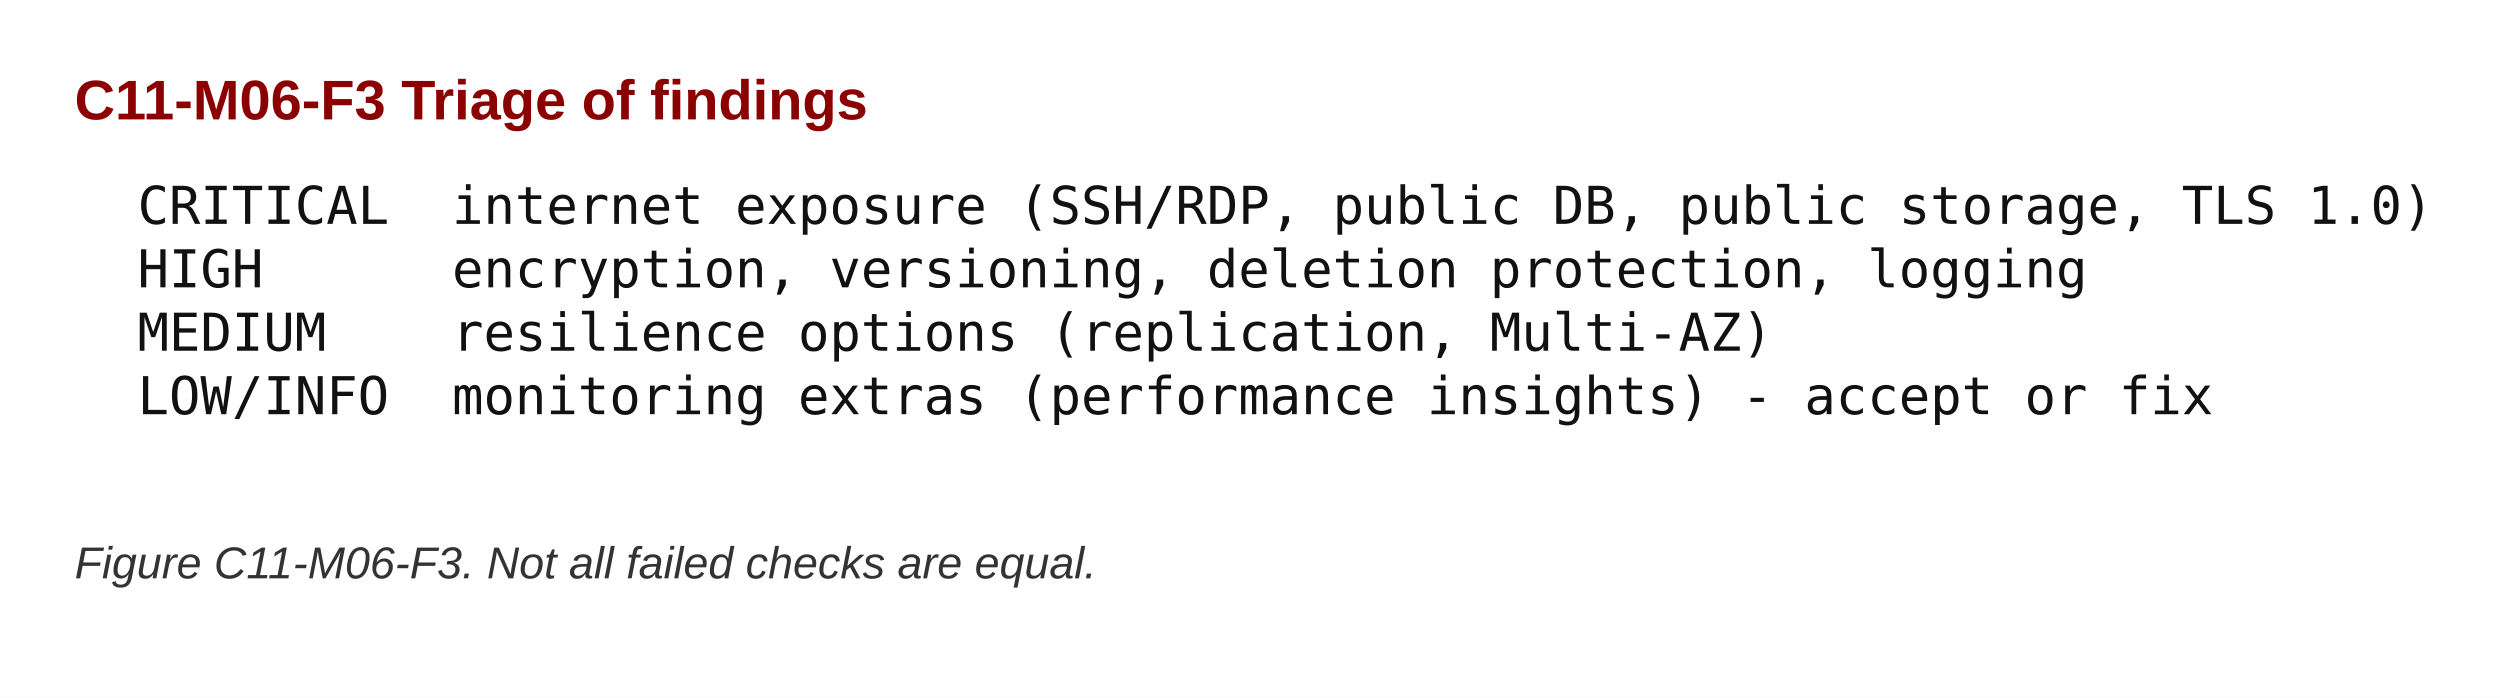
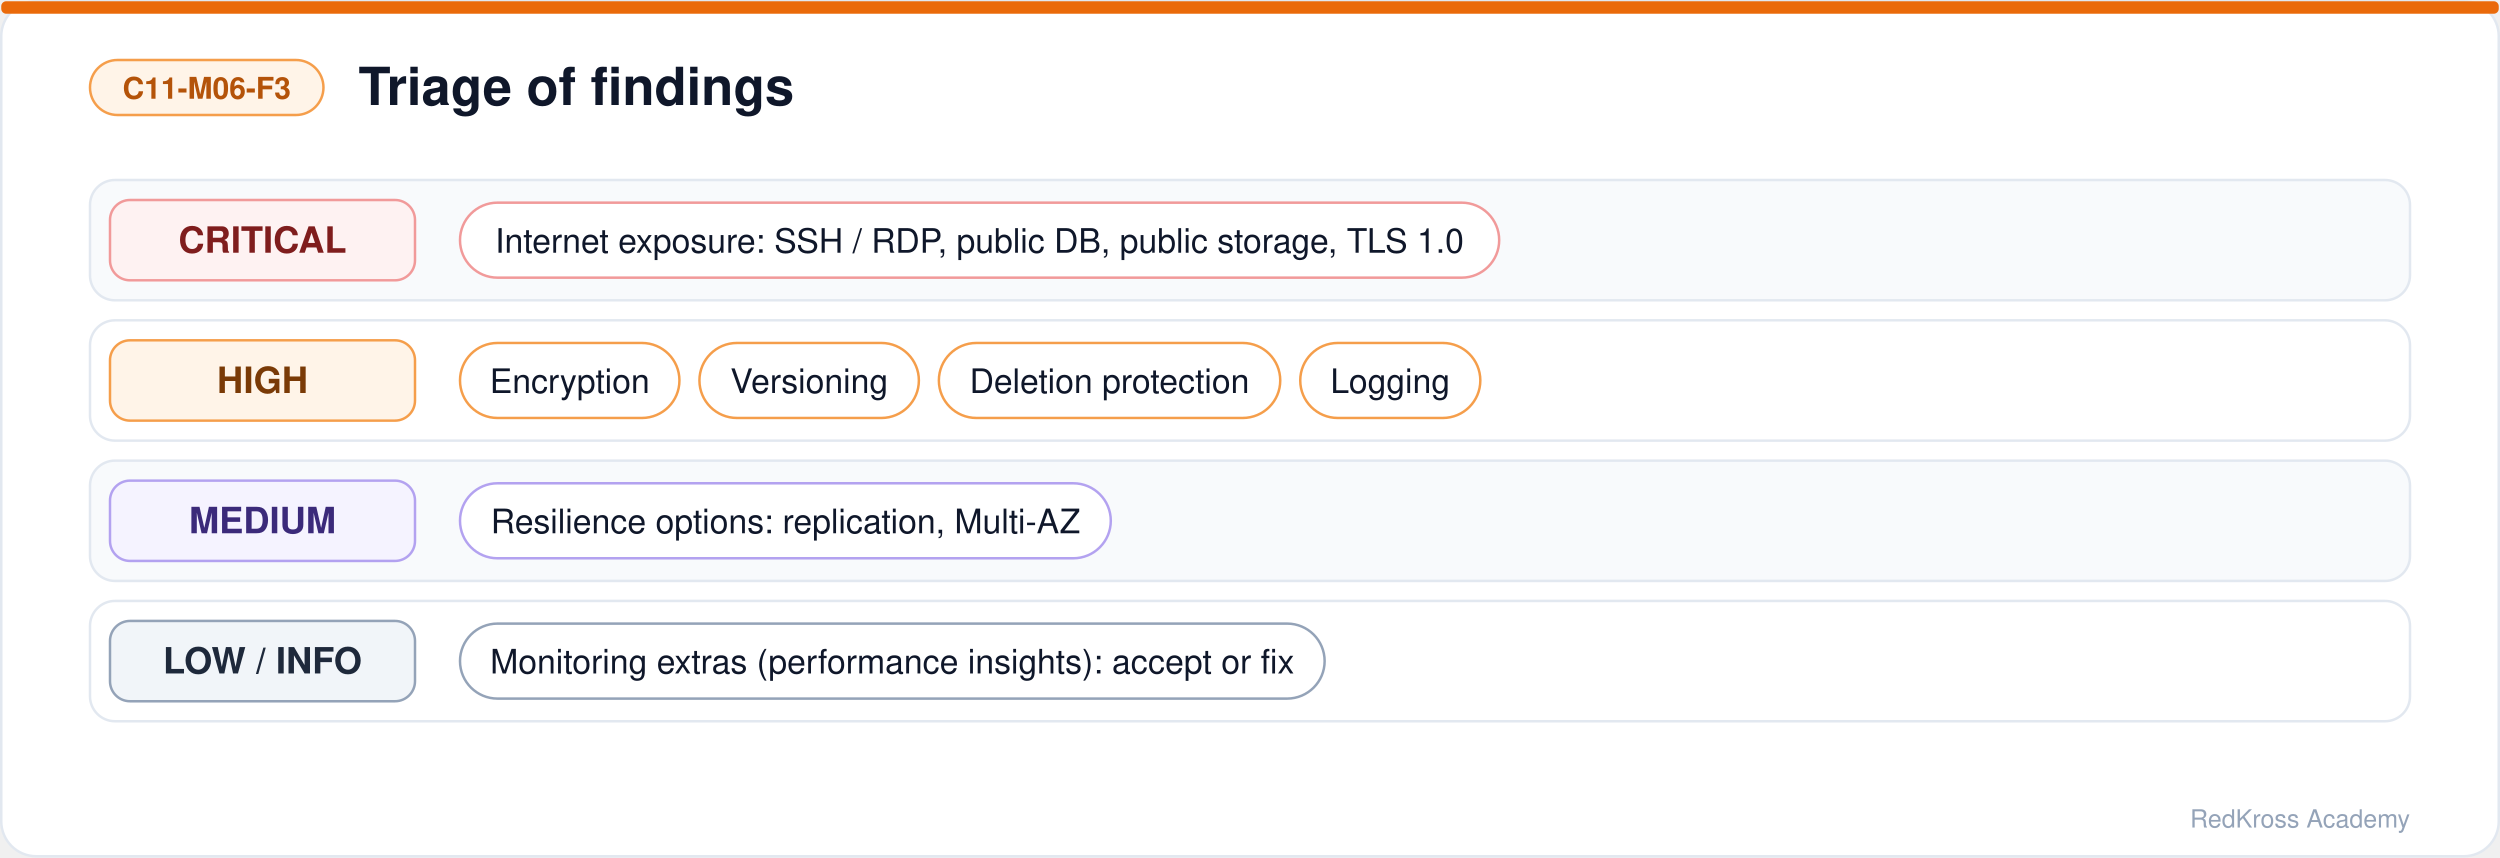
- <svg xmlns="http://www.w3.org/2000/svg" width="670" height="187" viewBox="0 0 670 187" role="img" aria-labelledby="t d">
-   <rect width="100%" height="100%" fill="#ffffff" />
-   <text x="20" y="32" font-family="Arial, sans-serif" font-size="15" font-weight="bold" fill="#8b0000">C11-M06-F3  Triage of findings</text>
-   <text x="20" y="60" font-family="Consolas, 'DejaVu Sans Mono', monospace" font-size="14" fill="#111111" xml:space="preserve">  CRITICAL  internet exposure (SSH/RDP, public DB, public storage, TLS 1.0)</text>
-   <text x="20" y="77" font-family="Consolas, 'DejaVu Sans Mono', monospace" font-size="14" fill="#111111" xml:space="preserve">  HIGH      encryption, versioning, deletion protection, logging</text>
-   <text x="20" y="94" font-family="Consolas, 'DejaVu Sans Mono', monospace" font-size="14" fill="#111111" xml:space="preserve">  MEDIUM    resilience options (replication, Multi-AZ)</text>
-   <text x="20" y="111" font-family="Consolas, 'DejaVu Sans Mono', monospace" font-size="14" fill="#111111" xml:space="preserve">  LOW/INFO  monitoring extras (performance insights) - accept or fix</text>
-   <text x="20" y="128" font-family="Consolas, 'DejaVu Sans Mono', monospace" font-size="14" fill="#111111" xml:space="preserve">  </text>
-   <text x="20" y="155" font-family="Arial, sans-serif" font-size="12" font-style="italic" fill="#333333">Figure C11-M06-F3. Not all failed checks are equal.</text>
+ <svg xmlns="http://www.w3.org/2000/svg" viewBox="0 0 1000 343" width="1000" height="343" role="img" aria-label="Four severity bands with examples.">
+   <defs>
+     <marker id="ah" viewBox="0 0 10 10" refX="9" refY="5" markerWidth="7" markerHeight="7" orient="auto-start-reverse">
+       <path d="M0,0 L10,5 L0,10 z" fill="#64748B" />
+     </marker>
+   </defs>
+   <rect x="0.5" y="0.5" width="999" height="342" rx="14" fill="#FFFFFF" stroke="#E2E8F0" />
+   <rect x="0.5" y="0.5" width="999" height="5" rx="2" fill="#EA6A0A" />
+   <rect x="36" y="24" width="93.385" height="22" rx="11" fill="#FFF4E8" stroke="#F59E4B" />
+   <text x="82.692" y="39.5" font-family="Helvetica, Arial, 'Liberation Sans', sans-serif" font-size="12" font-weight="700" fill="#B45309" text-anchor="middle">C11-M06-F3</text>
+   <text x="143.4" y="42.0" font-family="Helvetica, Arial, 'Liberation Sans', sans-serif" font-size="21" font-weight="700" fill="#0F172A" text-anchor="start">Triage of findings</text>
+   <g transform="translate(0,68)">
+     <rect x="36" y="4" width="928" height="48.125" rx="10" fill="#F8FAFC" stroke="#E2E8F0" />
+     <rect x="44" y="12" width="122" height="32.125" rx="8" fill="#FEF2F2" stroke="#F19A9A" />
+     <text x="105.0" y="33.1" font-family="Helvetica, Arial, 'Liberation Sans', sans-serif" font-size="14.5" font-weight="700" fill="#7F1D1D" text-anchor="middle">CRITICAL</text>
+     <rect x="184" y="13.062" width="415.675" height="30" rx="15" fill="#FFFFFF" stroke="#F19A9A" />
+     <text x="391.8" y="33.1" font-family="Helvetica, Arial, 'Liberation Sans', sans-serif" font-size="13.5" fill="#0F172A" text-anchor="middle">Internet exposure: SSH / RDP, public DB, public storage, TLS 1.0</text>
+     <rect x="36" y="60.125" width="928" height="48.125" rx="10" fill="#FFFFFF" stroke="#E2E8F0" />
+     <rect x="44" y="68.125" width="122" height="32.125" rx="8" fill="#FFF4E8" stroke="#F59E4B" />
+     <text x="105.0" y="89.2" font-family="Helvetica, Arial, 'Liberation Sans', sans-serif" font-size="14.5" font-weight="700" fill="#7A3A06" text-anchor="middle">HIGH</text>
+     <rect x="184" y="69.188" width="87.774" height="30" rx="15" fill="#FFFFFF" stroke="#F59E4B" />
+     <text x="227.9" y="89.2" font-family="Helvetica, Arial, 'Liberation Sans', sans-serif" font-size="13.5" fill="#0F172A" text-anchor="middle">Encryption</text>
+     <rect x="279.774" y="69.188" width="87.774" height="30" rx="15" fill="#FFFFFF" stroke="#F59E4B" />
+     <text x="323.7" y="89.2" font-family="Helvetica, Arial, 'Liberation Sans', sans-serif" font-size="13.5" fill="#0F172A" text-anchor="middle">Versioning</text>
+     <rect x="375.548" y="69.188" width="136.549" height="30" rx="15" fill="#FFFFFF" stroke="#F59E4B" />
+     <text x="443.8" y="89.2" font-family="Helvetica, Arial, 'Liberation Sans', sans-serif" font-size="13.5" fill="#0F172A" text-anchor="middle">Deletion protection</text>
+     <rect x="520.097" y="69.188" width="72.033" height="30" rx="15" fill="#FFFFFF" stroke="#F59E4B" />
+     <text x="556.1" y="89.2" font-family="Helvetica, Arial, 'Liberation Sans', sans-serif" font-size="13.5" fill="#0F172A" text-anchor="middle">Logging</text>
+     <rect x="36" y="116.25" width="928" height="48.125" rx="10" fill="#F8FAFC" stroke="#E2E8F0" />
+     <rect x="44" y="124.25" width="122" height="32.125" rx="8" fill="#F5F3FF" stroke="#B3A2F0" />
+     <text x="105.0" y="145.3" font-family="Helvetica, Arial, 'Liberation Sans', sans-serif" font-size="14.5" font-weight="700" fill="#3B2A7A" text-anchor="middle">MEDIUM</text>
+     <rect x="184" y="125.312" width="260.317" height="30" rx="15" fill="#FFFFFF" stroke="#B3A2F0" />
+     <text x="314.2" y="145.3" font-family="Helvetica, Arial, 'Liberation Sans', sans-serif" font-size="13.5" fill="#0F172A" text-anchor="middle">Resilience options: replication, Multi-AZ</text>
+     <rect x="36" y="172.375" width="928" height="48.125" rx="10" fill="#FFFFFF" stroke="#E2E8F0" />
+     <rect x="44" y="180.375" width="122" height="32.125" rx="8" fill="#F1F5F9" stroke="#94A3B8" />
+     <text x="105.0" y="201.4" font-family="Helvetica, Arial, 'Liberation Sans', sans-serif" font-size="14.5" font-weight="700" fill="#1E293B" text-anchor="middle">LOW / INFO</text>
+     <rect x="184" y="181.438" width="345.853" height="30" rx="15" fill="#FFFFFF" stroke="#94A3B8" />
+     <text x="356.9" y="201.4" font-family="Helvetica, Arial, 'Liberation Sans', sans-serif" font-size="13.5" fill="#0F172A" text-anchor="middle">Monitoring extras (performance insights): accept or fix</text>
+   </g>
+   <text x="964" y="331" font-family="Helvetica, Arial, 'Liberation Sans', sans-serif" font-size="10" fill="#94A3B8" text-anchor="end">RedKross Academy</text>
</svg>
